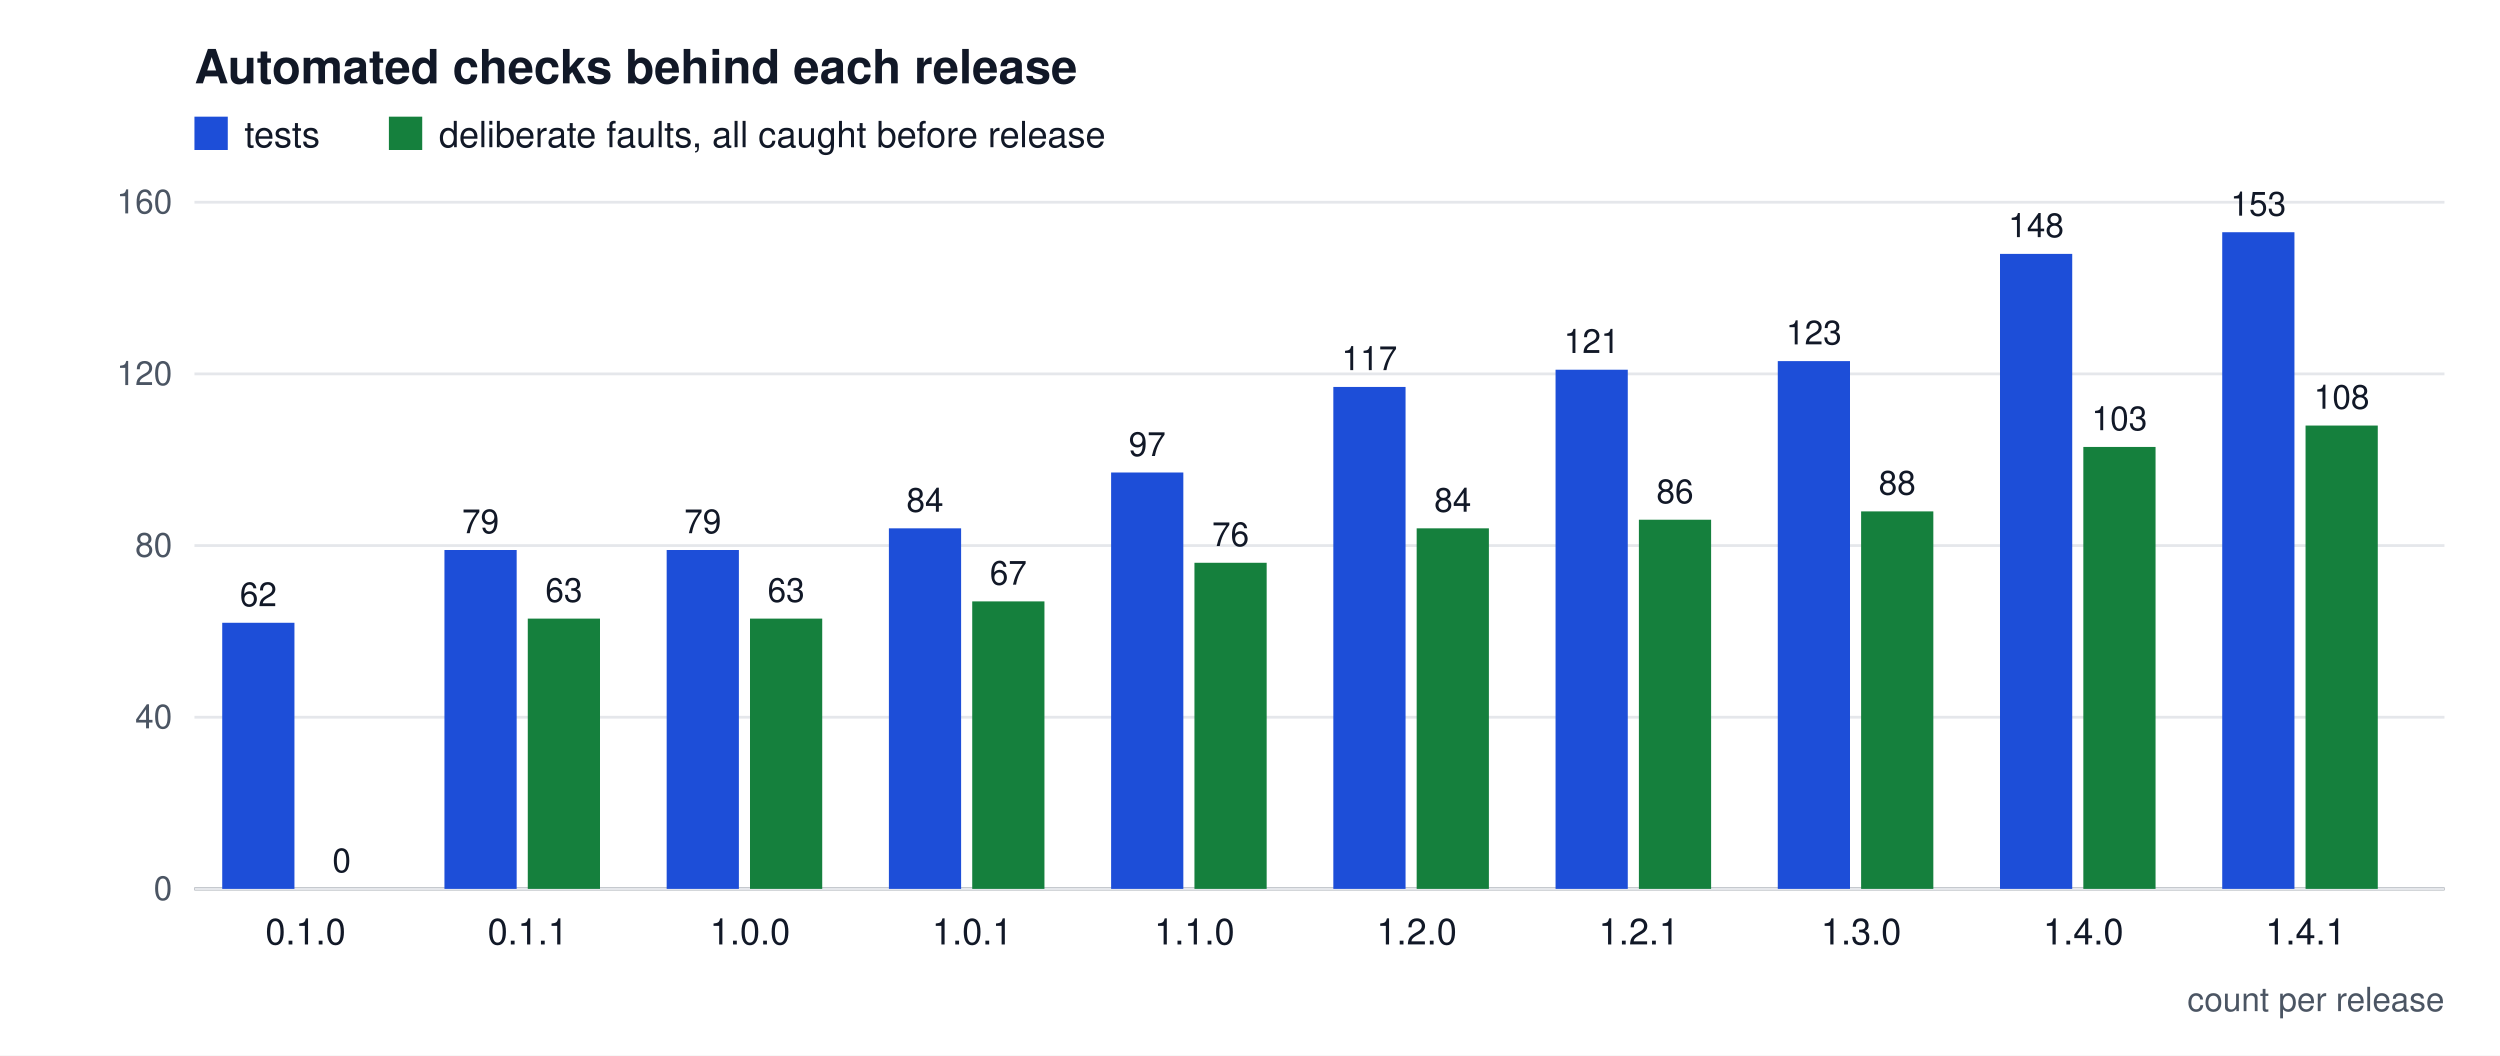
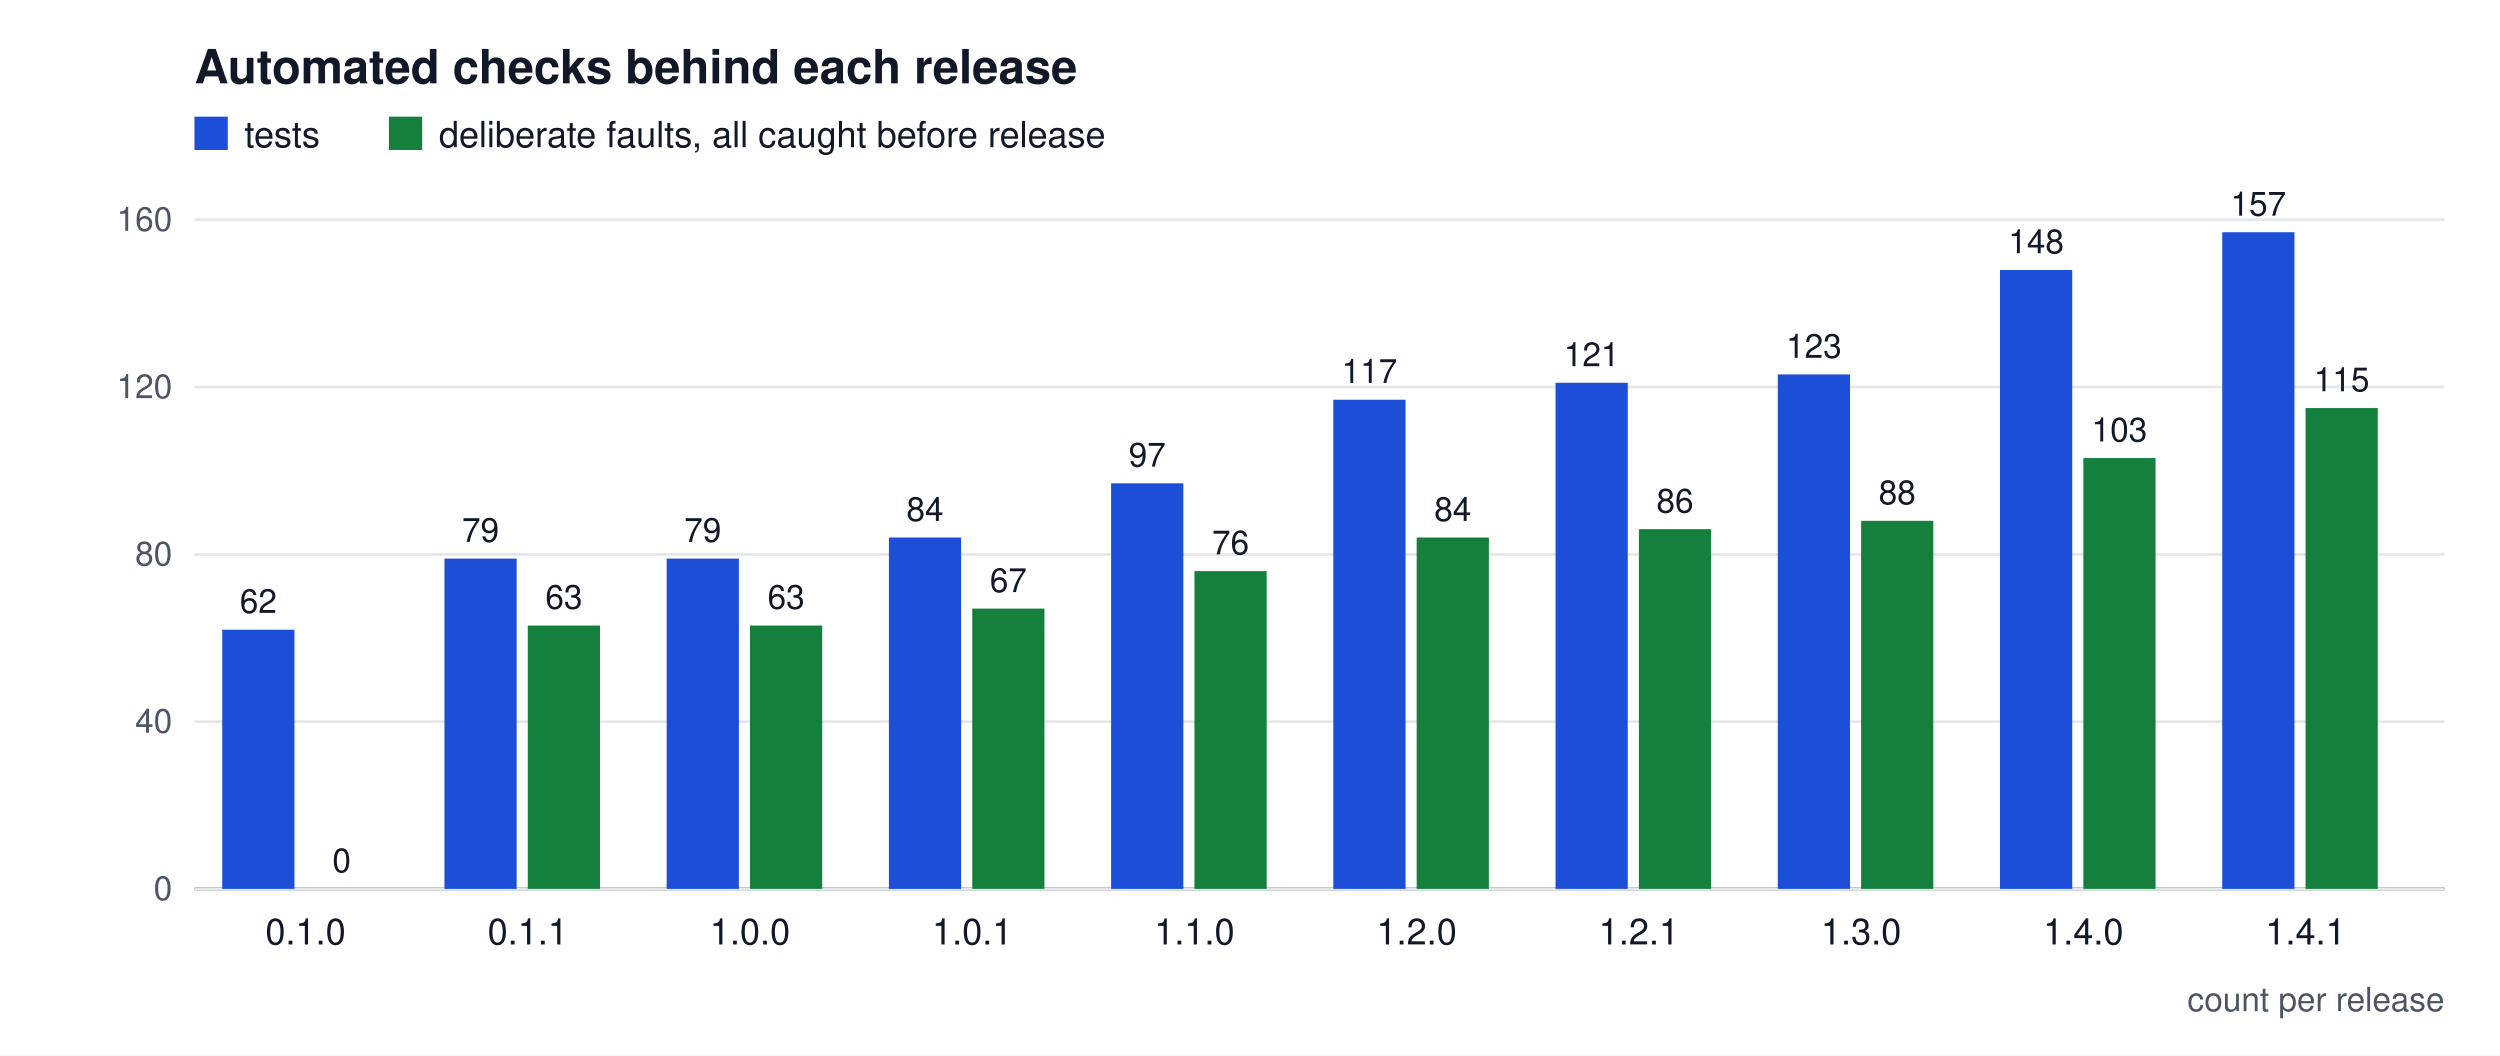
<svg xmlns="http://www.w3.org/2000/svg" viewBox="0 0 900 380" width="900" height="380" role="img" aria-labelledby="title desc" font-family="Helvetica, Arial, sans-serif">
  <rect width="900" height="380" fill="#ffffff" />
  <text x="70" y="30" font-size="17" text-anchor="start" fill="#111827" font-weight="bold">Automated checks behind each release</text>
  <line x1="70" y1="320" x2="880" y2="320" stroke="#4b5563" />
  <line x1="70" y1="320.0" x2="880" y2="320.0" stroke="#e5e7eb" />
  <text x="62" y="324.0" font-size="12" text-anchor="end" fill="#4b5563" font-weight="normal">0</text>
-   <line x1="70" y1="258.2" x2="880" y2="258.2" stroke="#e5e7eb" />
-   <text x="62" y="262.206" font-size="12" text-anchor="end" fill="#4b5563" font-weight="normal">40</text>
-   <line x1="70" y1="196.4" x2="880" y2="196.4" stroke="#e5e7eb" />
-   <text x="62" y="200.411" font-size="12" text-anchor="end" fill="#4b5563" font-weight="normal">80</text>
-   <line x1="70" y1="134.6" x2="880" y2="134.6" stroke="#e5e7eb" />
-   <text x="62" y="138.617" font-size="12" text-anchor="end" fill="#4b5563" font-weight="normal">120</text>
-   <line x1="70" y1="72.8" x2="880" y2="72.8" stroke="#e5e7eb" />
-   <text x="62" y="76.822" font-size="12" text-anchor="end" fill="#4b5563" font-weight="normal">160</text>
-   <rect x="80.0" y="224.2" width="26.0" height="95.8" fill="#1d4ed8" />
-   <text x="93.0" y="218.219" font-size="12" text-anchor="middle" fill="#111827" font-weight="normal">62</text>
+   <line x1="70" y1="259.8" x2="880" y2="259.8" stroke="#e5e7eb" />
+   <text x="62" y="263.78" font-size="12" text-anchor="end" fill="#4b5563" font-weight="normal">40</text>
+   <line x1="70" y1="199.6" x2="880" y2="199.6" stroke="#e5e7eb" />
+   <text x="62" y="203.56" font-size="12" text-anchor="end" fill="#4b5563" font-weight="normal">80</text>
+   <line x1="70" y1="139.3" x2="880" y2="139.3" stroke="#e5e7eb" />
+   <text x="62" y="143.34" font-size="12" text-anchor="end" fill="#4b5563" font-weight="normal">120</text>
+   <line x1="70" y1="79.1" x2="880" y2="79.1" stroke="#e5e7eb" />
+   <text x="62" y="83.12" font-size="12" text-anchor="end" fill="#4b5563" font-weight="normal">160</text>
+   <rect x="80.0" y="226.7" width="26.0" height="93.3" fill="#1d4ed8" />
+   <text x="93.0" y="220.659" font-size="12" text-anchor="middle" fill="#111827" font-weight="normal">62</text>
  <rect x="110.0" y="320.0" width="26.0" height="0.0" fill="#15803d" />
  <text x="123.0" y="314.0" font-size="12" text-anchor="middle" fill="#111827" font-weight="normal">0</text>
  <text x="110.0" y="340" font-size="13" text-anchor="middle" fill="#111827" font-weight="normal">0.1.0</text>
-   <rect x="160.0" y="198.0" width="26.0" height="122.0" fill="#1d4ed8" />
-   <text x="173.0" y="191.956" font-size="12" text-anchor="middle" fill="#111827" font-weight="normal">79</text>
-   <rect x="190.0" y="222.7" width="26.0" height="97.3" fill="#15803d" />
-   <text x="203.0" y="216.674" font-size="12" text-anchor="middle" fill="#111827" font-weight="normal">63</text>
+   <rect x="160.0" y="201.1" width="26.0" height="118.9" fill="#1d4ed8" />
+   <text x="173.0" y="195.065" font-size="12" text-anchor="middle" fill="#111827" font-weight="normal">79</text>
+   <rect x="190.0" y="225.2" width="26.0" height="94.8" fill="#15803d" />
+   <text x="203.0" y="219.153" font-size="12" text-anchor="middle" fill="#111827" font-weight="normal">63</text>
  <text x="190.0" y="340" font-size="13" text-anchor="middle" fill="#111827" font-weight="normal">0.1.1</text>
-   <rect x="240.0" y="198.0" width="26.0" height="122.0" fill="#1d4ed8" />
-   <text x="253.0" y="191.956" font-size="12" text-anchor="middle" fill="#111827" font-weight="normal">79</text>
-   <rect x="270.0" y="222.7" width="26.0" height="97.3" fill="#15803d" />
-   <text x="283.0" y="216.674" font-size="12" text-anchor="middle" fill="#111827" font-weight="normal">63</text>
+   <rect x="240.0" y="201.1" width="26.0" height="118.9" fill="#1d4ed8" />
+   <text x="253.0" y="195.065" font-size="12" text-anchor="middle" fill="#111827" font-weight="normal">79</text>
+   <rect x="270.0" y="225.2" width="26.0" height="94.8" fill="#15803d" />
+   <text x="283.0" y="219.153" font-size="12" text-anchor="middle" fill="#111827" font-weight="normal">63</text>
  <text x="270.0" y="340" font-size="13" text-anchor="middle" fill="#111827" font-weight="normal">1.0.0</text>
-   <rect x="320.0" y="190.2" width="26.0" height="129.8" fill="#1d4ed8" />
-   <text x="333.0" y="184.232" font-size="12" text-anchor="middle" fill="#111827" font-weight="normal">84</text>
-   <rect x="350.0" y="216.5" width="26.0" height="103.5" fill="#15803d" />
-   <text x="363.0" y="210.494" font-size="12" text-anchor="middle" fill="#111827" font-weight="normal">67</text>
+   <rect x="320.0" y="193.5" width="26.0" height="126.5" fill="#1d4ed8" />
+   <text x="333.0" y="187.538" font-size="12" text-anchor="middle" fill="#111827" font-weight="normal">84</text>
+   <rect x="350.0" y="219.1" width="26.0" height="100.9" fill="#15803d" />
+   <text x="363.0" y="213.131" font-size="12" text-anchor="middle" fill="#111827" font-weight="normal">67</text>
  <text x="350.0" y="340" font-size="13" text-anchor="middle" fill="#111827" font-weight="normal">1.0.1</text>
-   <rect x="400.0" y="170.1" width="26.0" height="149.9" fill="#1d4ed8" />
-   <text x="413.0" y="164.149" font-size="12" text-anchor="middle" fill="#111827" font-weight="normal">97</text>
-   <rect x="430.0" y="202.6" width="26.0" height="117.4" fill="#15803d" />
-   <text x="443.0" y="196.591" font-size="12" text-anchor="middle" fill="#111827" font-weight="normal">76</text>
+   <rect x="400.0" y="174.0" width="26.0" height="146.0" fill="#1d4ed8" />
+   <text x="413.0" y="167.966" font-size="12" text-anchor="middle" fill="#111827" font-weight="normal">97</text>
+   <rect x="430.0" y="205.6" width="26.0" height="114.4" fill="#15803d" />
+   <text x="443.0" y="199.582" font-size="12" text-anchor="middle" fill="#111827" font-weight="normal">76</text>
  <text x="430.0" y="340" font-size="13" text-anchor="middle" fill="#111827" font-weight="normal">1.1.0</text>
-   <rect x="480.0" y="139.3" width="26.0" height="180.7" fill="#1d4ed8" />
-   <text x="493.0" y="133.251" font-size="12" text-anchor="middle" fill="#111827" font-weight="normal">117</text>
-   <rect x="510.0" y="190.2" width="26.0" height="129.8" fill="#15803d" />
-   <text x="523.0" y="184.232" font-size="12" text-anchor="middle" fill="#111827" font-weight="normal">84</text>
+   <rect x="480.0" y="143.9" width="26.0" height="176.1" fill="#1d4ed8" />
+   <text x="493.0" y="137.856" font-size="12" text-anchor="middle" fill="#111827" font-weight="normal">117</text>
+   <rect x="510.0" y="193.5" width="26.0" height="126.5" fill="#15803d" />
+   <text x="523.0" y="187.538" font-size="12" text-anchor="middle" fill="#111827" font-weight="normal">84</text>
  <text x="510.0" y="340" font-size="13" text-anchor="middle" fill="#111827" font-weight="normal">1.2.0</text>
-   <rect x="560.0" y="133.1" width="26.0" height="186.9" fill="#1d4ed8" />
-   <text x="573.0" y="127.072" font-size="12" text-anchor="middle" fill="#111827" font-weight="normal">121</text>
-   <rect x="590.0" y="187.1" width="26.0" height="132.9" fill="#15803d" />
-   <text x="603.0" y="181.142" font-size="12" text-anchor="middle" fill="#111827" font-weight="normal">86</text>
+   <rect x="560.0" y="137.8" width="26.0" height="182.2" fill="#1d4ed8" />
+   <text x="573.0" y="131.834" font-size="12" text-anchor="middle" fill="#111827" font-weight="normal">121</text>
+   <rect x="590.0" y="190.5" width="26.0" height="129.5" fill="#15803d" />
+   <text x="603.0" y="184.527" font-size="12" text-anchor="middle" fill="#111827" font-weight="normal">86</text>
  <text x="590.0" y="340" font-size="13" text-anchor="middle" fill="#111827" font-weight="normal">1.2.1</text>
-   <rect x="640.0" y="130.0" width="26.0" height="190.0" fill="#1d4ed8" />
-   <text x="653.0" y="123.982" font-size="12" text-anchor="middle" fill="#111827" font-weight="normal">123</text>
-   <rect x="670.0" y="184.1" width="26.0" height="135.9" fill="#15803d" />
-   <text x="683.0" y="178.052" font-size="12" text-anchor="middle" fill="#111827" font-weight="normal">88</text>
+   <rect x="640.0" y="134.8" width="26.0" height="185.2" fill="#1d4ed8" />
+   <text x="653.0" y="128.823" font-size="12" text-anchor="middle" fill="#111827" font-weight="normal">123</text>
+   <rect x="670.0" y="187.5" width="26.0" height="132.5" fill="#15803d" />
+   <text x="683.0" y="181.516" font-size="12" text-anchor="middle" fill="#111827" font-weight="normal">88</text>
  <text x="670.0" y="340" font-size="13" text-anchor="middle" fill="#111827" font-weight="normal">1.3.0</text>
-   <rect x="720.0" y="91.4" width="26.0" height="228.6" fill="#1d4ed8" />
-   <text x="733.0" y="85.361" font-size="12" text-anchor="middle" fill="#111827" font-weight="normal">148</text>
-   <rect x="750.0" y="160.9" width="26.0" height="159.1" fill="#15803d" />
-   <text x="763.0" y="154.879" font-size="12" text-anchor="middle" fill="#111827" font-weight="normal">103</text>
+   <rect x="720.0" y="97.2" width="26.0" height="222.8" fill="#1d4ed8" />
+   <text x="733.0" y="91.186" font-size="12" text-anchor="middle" fill="#111827" font-weight="normal">148</text>
+   <rect x="750.0" y="164.9" width="26.0" height="155.1" fill="#15803d" />
+   <text x="763.0" y="158.933" font-size="12" text-anchor="middle" fill="#111827" font-weight="normal">103</text>
  <text x="750.0" y="340" font-size="13" text-anchor="middle" fill="#111827" font-weight="normal">1.4.0</text>
  <rect x="800.0" y="83.6" width="26.0" height="236.4" fill="#1d4ed8" />
-   <text x="813.0" y="77.636" font-size="12" text-anchor="middle" fill="#111827" font-weight="normal">153</text>
-   <rect x="830.0" y="153.2" width="26.0" height="166.8" fill="#15803d" />
-   <text x="843.0" y="147.155" font-size="12" text-anchor="middle" fill="#111827" font-weight="normal">108</text>
+   <text x="813.0" y="77.636" font-size="12" text-anchor="middle" fill="#111827" font-weight="normal">157</text>
+   <rect x="830.0" y="146.9" width="26.0" height="173.1" fill="#15803d" />
+   <text x="843.0" y="140.867" font-size="12" text-anchor="middle" fill="#111827" font-weight="normal">115</text>
  <text x="830.0" y="340" font-size="13" text-anchor="middle" fill="#111827" font-weight="normal">1.4.1</text>
  <rect x="70" y="42" width="12" height="12" fill="#1d4ed8" />
  <text x="88" y="53" font-size="13" text-anchor="start" fill="#111827" font-weight="normal">tests</text>
  <rect x="140" y="42" width="12" height="12" fill="#15803d" />
  <text x="158" y="53" font-size="13" text-anchor="start" fill="#111827" font-weight="normal">deliberate faults, all caught before release</text>
  <text x="880" y="364" font-size="12" text-anchor="end" fill="#4b5563" font-weight="normal">count per release</text>
</svg>
